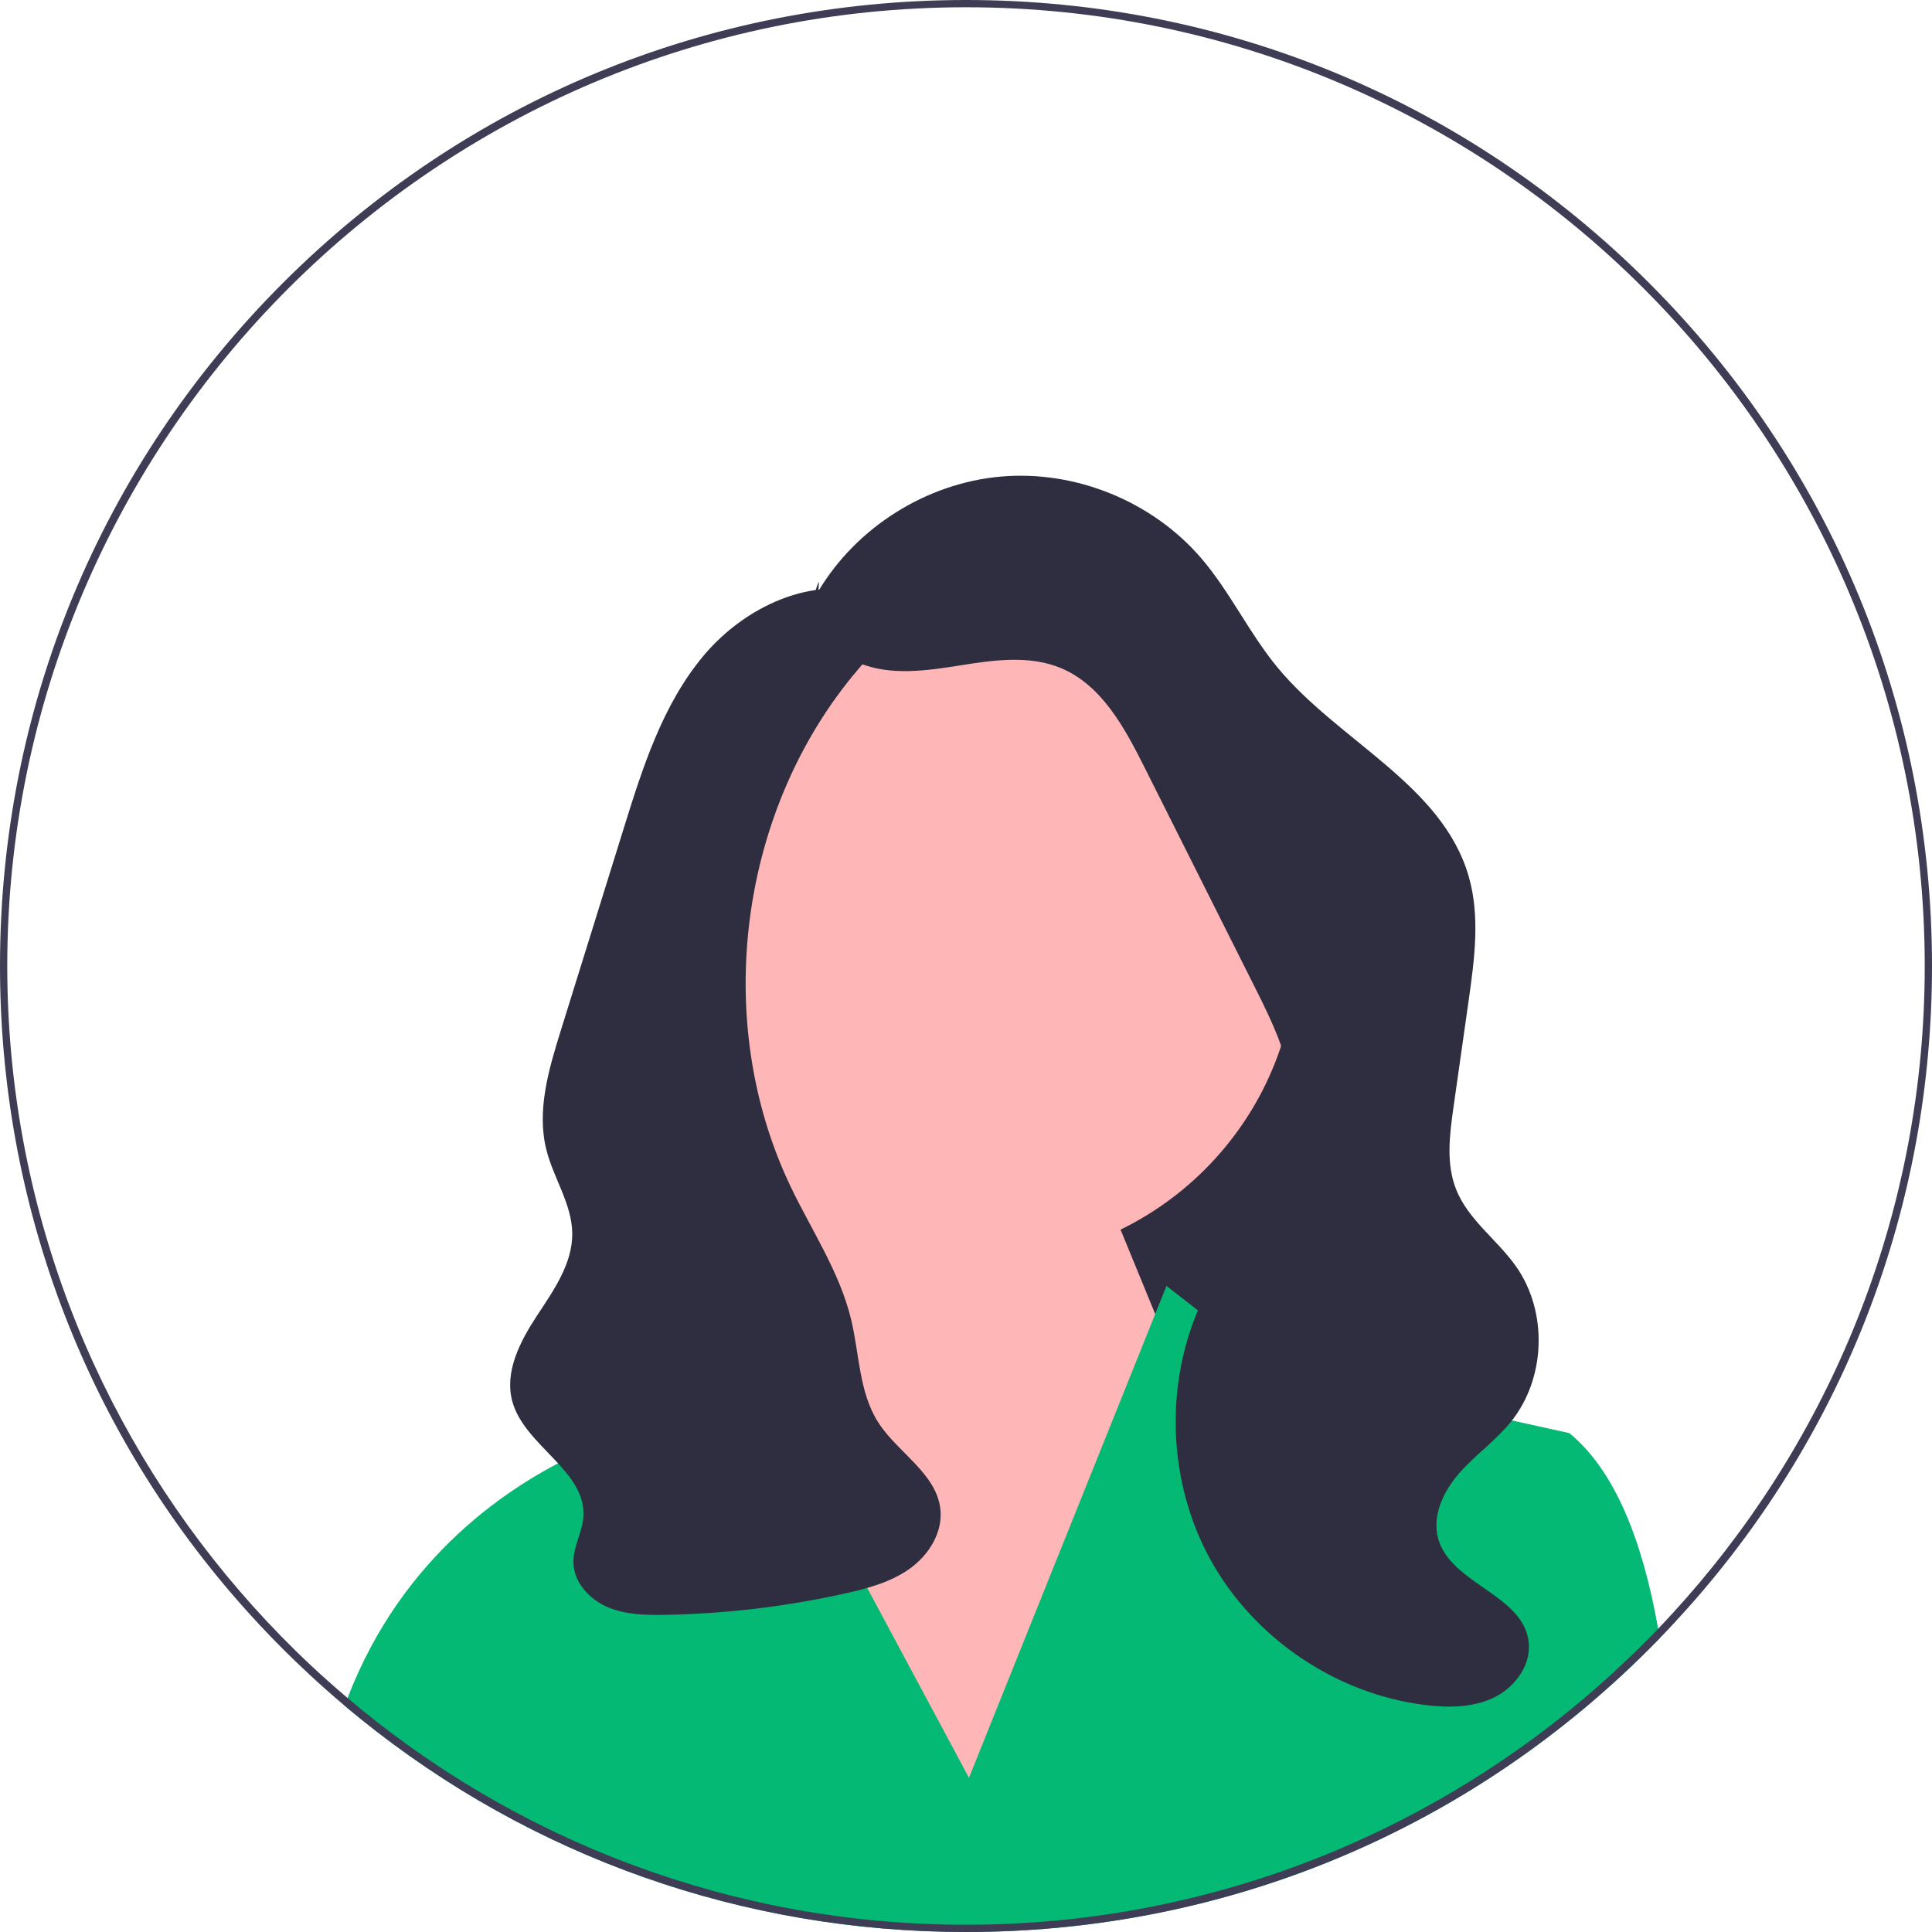
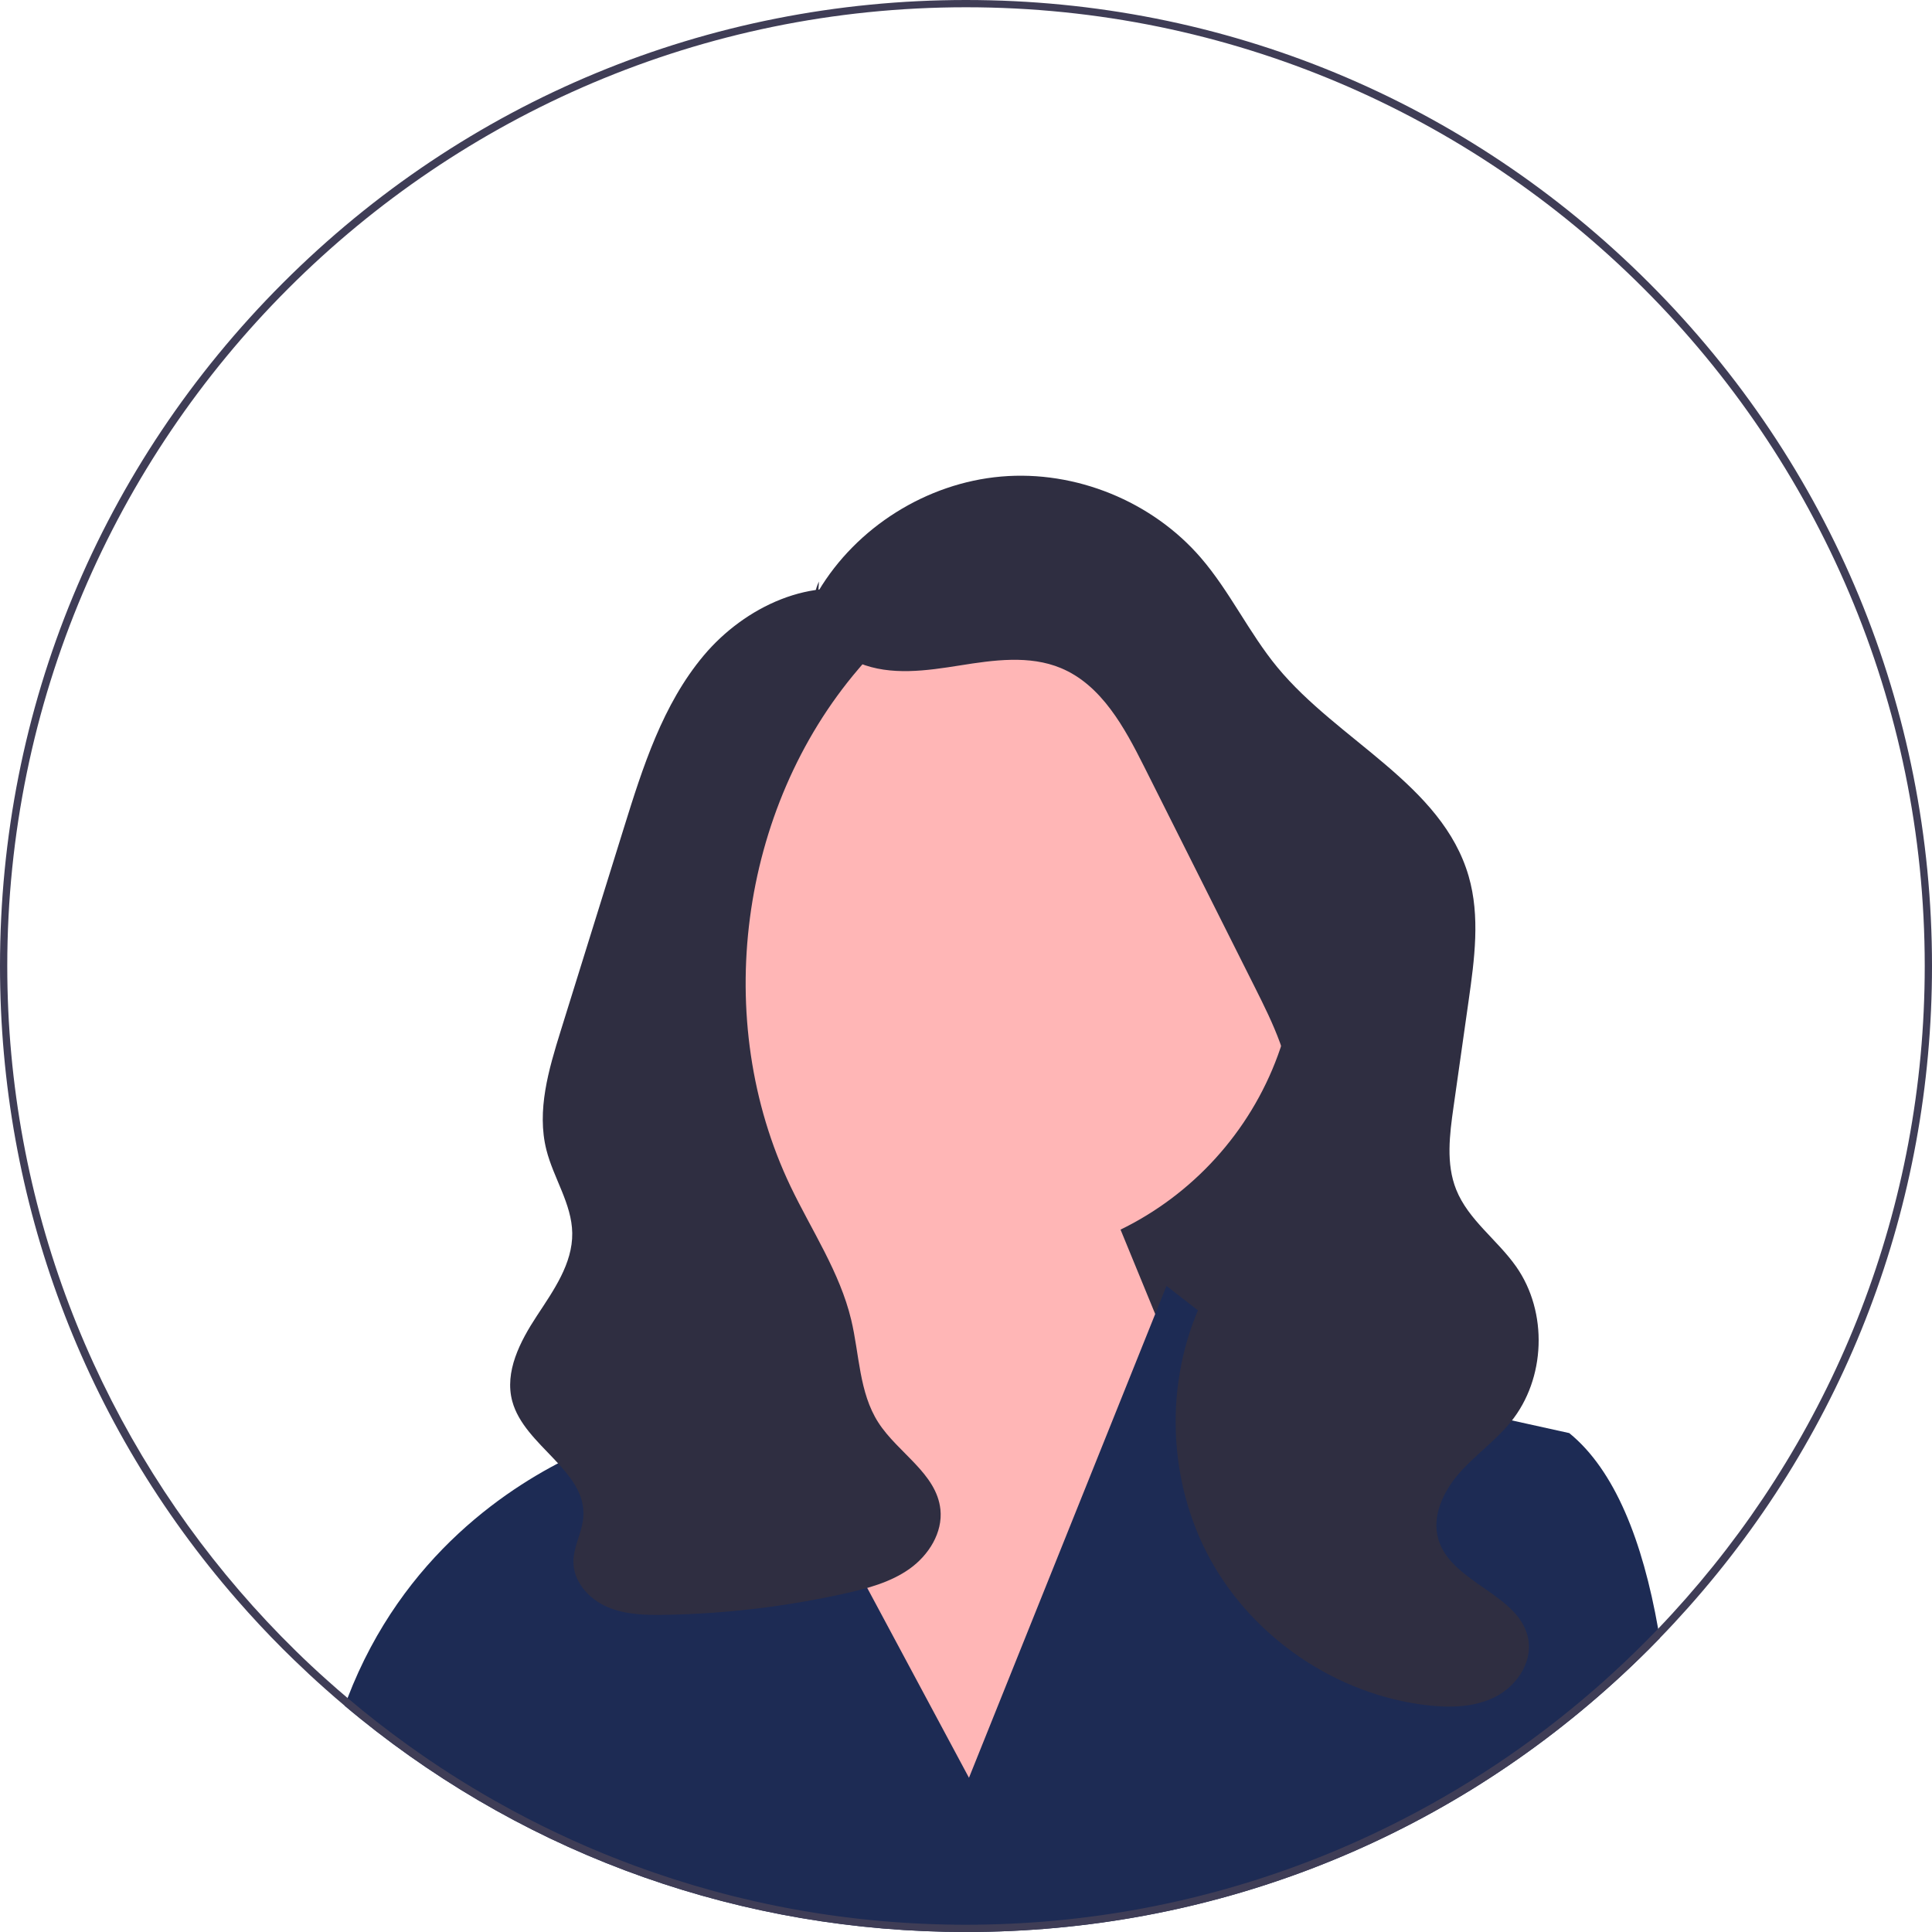
<svg xmlns="http://www.w3.org/2000/svg" width="532" height="532" viewBox="0 0 532 532">
  <polygon points="379.19 379.05 246.19 379.05 246.19 199.05 361.19 262.05 379.19 379.05" fill="#2f2e41" />
  <circle cx="270.76" cy="260.932" r="86.349" fill="#ffb6b6" />
  <polygon points="221.19 360.05 217.289 320.616 295.19 306.05 341.19 418.05 261.19 510.05 204.19 398.05 221.19 360.05" fill="#ffb6b6" />
-   <path d="m457.04,451.09c-.97,1.01-1.96,2.01-2.95,3-3.14,3.14-6.34,6.19-9.61,9.15-49,44.44-111.87,68.76-178.48,68.76-61.41,0-119.64-20.67-166.75-58.72-.03-.02-.05-.04-.08-.07-1.43-1.15-2.84-2.32-4.25-3.51.25-.72.52-1.43.79-2.13,15.15-39.47,45.07-58.78,63.23-67.23,9-4.19,15.11-5.72,15.11-5.72l21.32-38.4,15.01,28,11.06,20.64,45.38,84.67,39.15-97.48,12.13-30.22,3.11-7.74,14.79,11.51,14,10.89,28.19,6.22,22.87,5.05,31.06,6.86c12.56,10.23,20.2,29.69,24.47,53.87.16.86.31,1.73.45,2.6Z" fill="#04b973" />
+   <path d="m457.04,451.09c-.97,1.01-1.96,2.01-2.95,3-3.14,3.14-6.34,6.19-9.61,9.15-49,44.44-111.87,68.76-178.48,68.76-61.41,0-119.64-20.67-166.75-58.72-.03-.02-.05-.04-.08-.07-1.43-1.15-2.84-2.32-4.25-3.51.25-.72.52-1.43.79-2.13,15.15-39.47,45.07-58.78,63.23-67.23,9-4.19,15.11-5.72,15.11-5.72l21.32-38.4,15.01,28,11.06,20.64,45.38,84.67,39.15-97.48,12.13-30.22,3.11-7.74,14.79,11.51,14,10.89,28.19,6.22,22.87,5.05,31.06,6.86c12.56,10.23,20.2,29.69,24.47,53.87.16.86.31,1.73.45,2.6Z" fill="#1d2b54" />
  <path d="m225.339,162.803c10.518-17.668,29.836-29.79,50.32-31.577,20.484-1.787,41.609,6.808,55.027,22.388,7.996,9.284,13.239,20.655,21.033,30.109,16.772,20.346,45.372,32.242,52.699,57.571,3.197,11.053,1.604,22.853-.014,34.245-1.387,9.764-2.773,19.528-4.16,29.292-1.079,7.599-2.114,15.609.735,22.736,3.343,8.361,11.342,13.837,16.515,21.207,8.801,12.542,8.157,30.904-1.5,42.798-4.188,5.158-9.74,9.049-14.131,14.036s-7.648,11.806-5.809,18.191c3.523,12.231,22.705,15.164,24.808,27.718,1.076,6.418-3.357,12.828-9.166,15.762s-12.646,3.02-19.106,2.235c-24.553-2.984-47.287-18.326-59.242-39.98-11.955-21.653-12.825-49.066-2.268-71.434,8.67-18.371,24.785-34.606,24.61-54.919-.096-11.067-5.172-21.403-10.135-31.295-10.159-20.246-20.319-40.492-30.478-60.737-5.442-10.845-11.757-22.532-22.961-27.191-8.659-3.601-18.483-2.204-27.744-.731s-19.072,2.906-27.756-.632-15.246-14.05-11.109-22.465" fill="#2f2e41" />
  <path d="m240.471,163.726c-16.683-5.491-35.397,3.324-46.691,16.774-11.294,13.45-16.773,30.706-21.992,47.476-2.99,9.606-5.979,19.212-8.969,28.817-2.812,9.036-5.625,18.072-8.437,27.109-3.308,10.629-6.643,21.921-3.928,32.716,1.963,7.805,7.013,14.891,7.121,22.938.114,8.406-5.15,15.785-9.764,22.813-4.613,7.028-8.943,15.377-6.746,23.491,3.343,12.342,20.502,19.126,19.561,31.877-.314,4.256-2.775,8.192-2.73,12.459.057,5.429,4.307,10.12,9.287,12.283,4.98,2.163,10.582,2.281,16.01,2.185,16.651-.293,33.273-2.27,49.528-5.892,6.254-1.394,12.614-3.103,17.82-6.838s9.089-9.924,8.412-16.296c-1.056-9.929-11.731-15.561-17.118-23.968-5.291-8.257-5.169-18.72-7.45-28.258-3.136-13.108-10.88-24.552-16.694-36.712-21.857-45.716-14.206-103.987,18.712-142.511,2.911-3.406,6.09-6.833,7.305-11.145,1.214-4.313-.351-9.807-4.57-11.316" fill="#2f2e41" />
  <path d="m454.09,77.91C403.85,27.67,337.05,0,266,0S128.15,27.67,77.91,77.91C27.67,128.15,0,194.95,0,266c0,64.85,23.05,126.16,65.29,174.57,4.03,4.63,8.24,9.14,12.62,13.52,1.03,1.03,2.07,2.06,3.12,3.06,2.8,2.71,5.65,5.36,8.55,7.93,1.76,1.57,3.54,3.11,5.34,4.62,1.41,1.19,2.82,2.36,4.25,3.51.03.03.05.05.08.07,47.11,38.05,105.34,58.72,166.75,58.72,66.61,0,129.48-24.32,178.48-68.76,3.27-2.96,6.47-6.01,9.61-9.15.99-.99,1.98-1.99,2.95-3,2.7-2.78,5.32-5.61,7.88-8.48,43.37-48.72,67.08-110.84,67.08-176.61,0-71.05-27.67-137.85-77.91-188.09Zm10.18,362.21c-2.5,2.84-5.06,5.64-7.68,8.37-4.08,4.25-8.29,8.37-12.64,12.34-1.65,1.52-3.32,3-5.01,4.47-17.07,14.85-36.07,27.53-56.56,37.63-7.19,3.55-14.56,6.78-22.1,9.67-29.29,11.24-61.08,17.4-94.28,17.4-32.04,0-62.76-5.74-91.19-16.24-11.67-4.3-22.95-9.41-33.78-15.26-1.59-.86-3.17-1.73-4.74-2.62-8.26-4.68-16.25-9.79-23.92-15.31-5.73-4.11-11.29-8.44-16.66-13-1.88-1.59-3.74-3.2-5.57-4.85-2.98-2.65-5.9-5.38-8.75-8.18-5.4-5.29-10.56-10.8-15.49-16.53C26.09,391.77,2,331.65,2,266,2,120.43,120.43,2,266,2s264,118.43,264,264c0,66.66-24.83,127.62-65.73,174.12Z" fill="#3f3d56" />
</svg>
